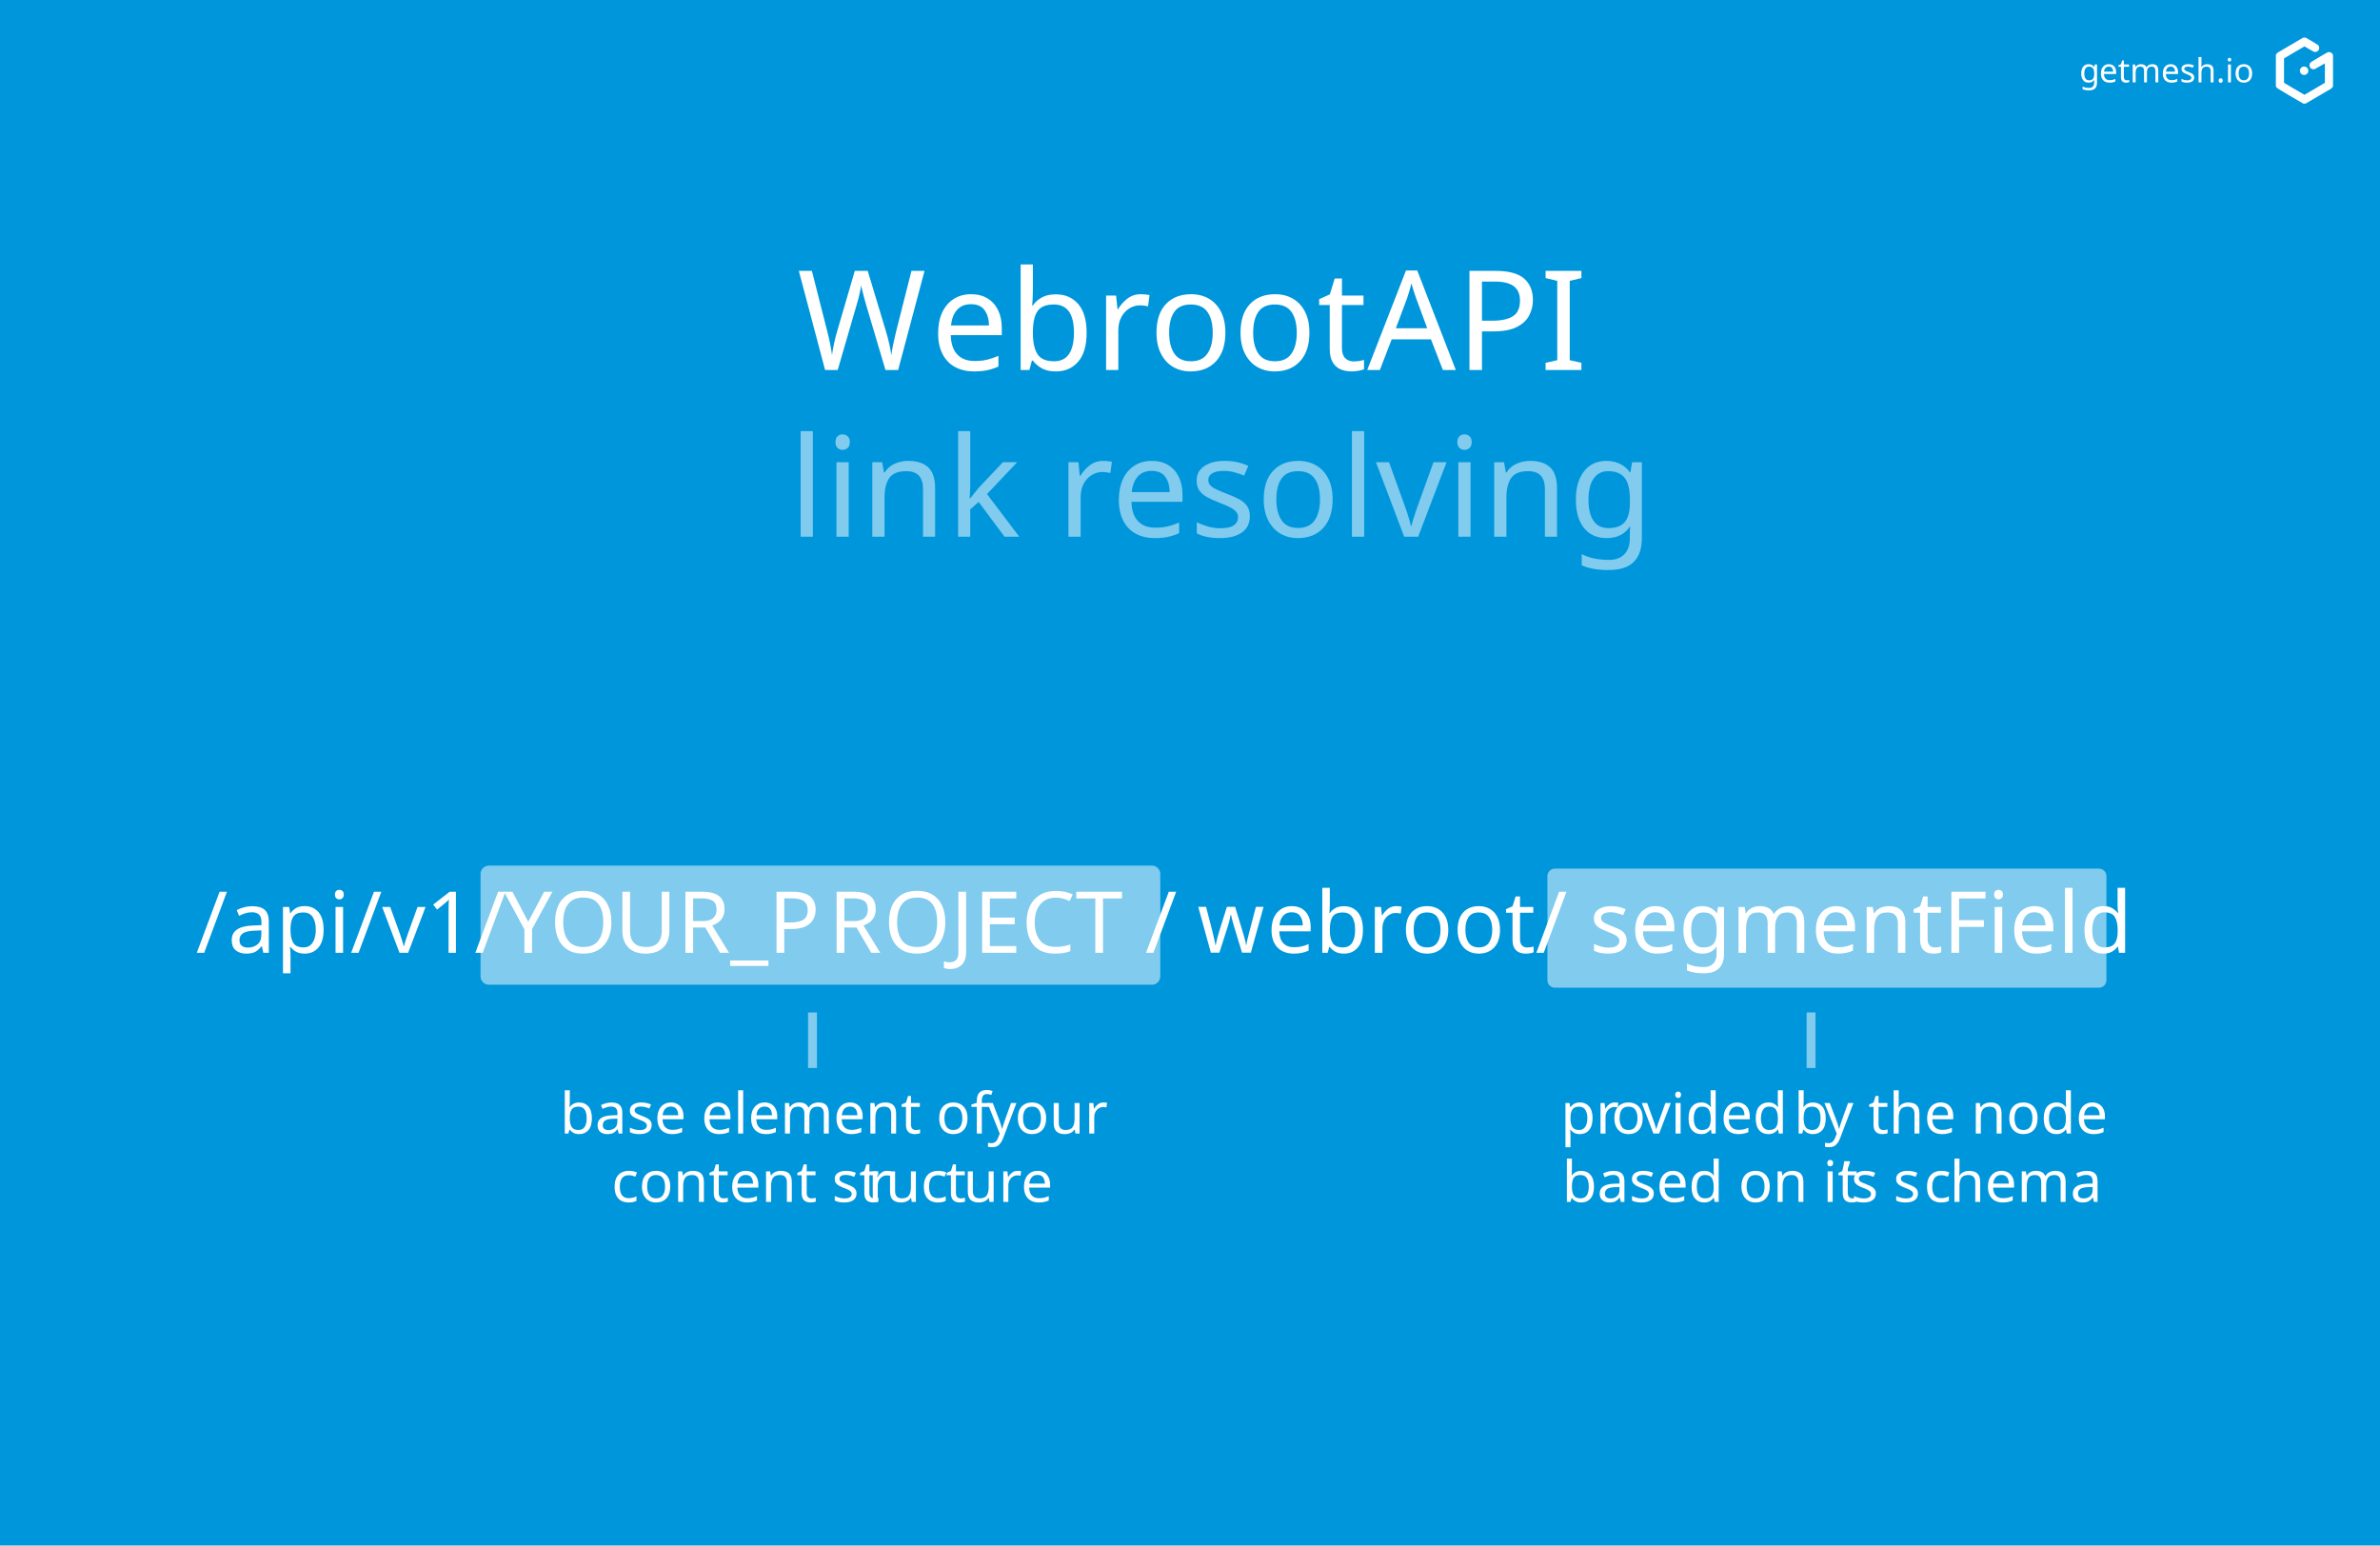
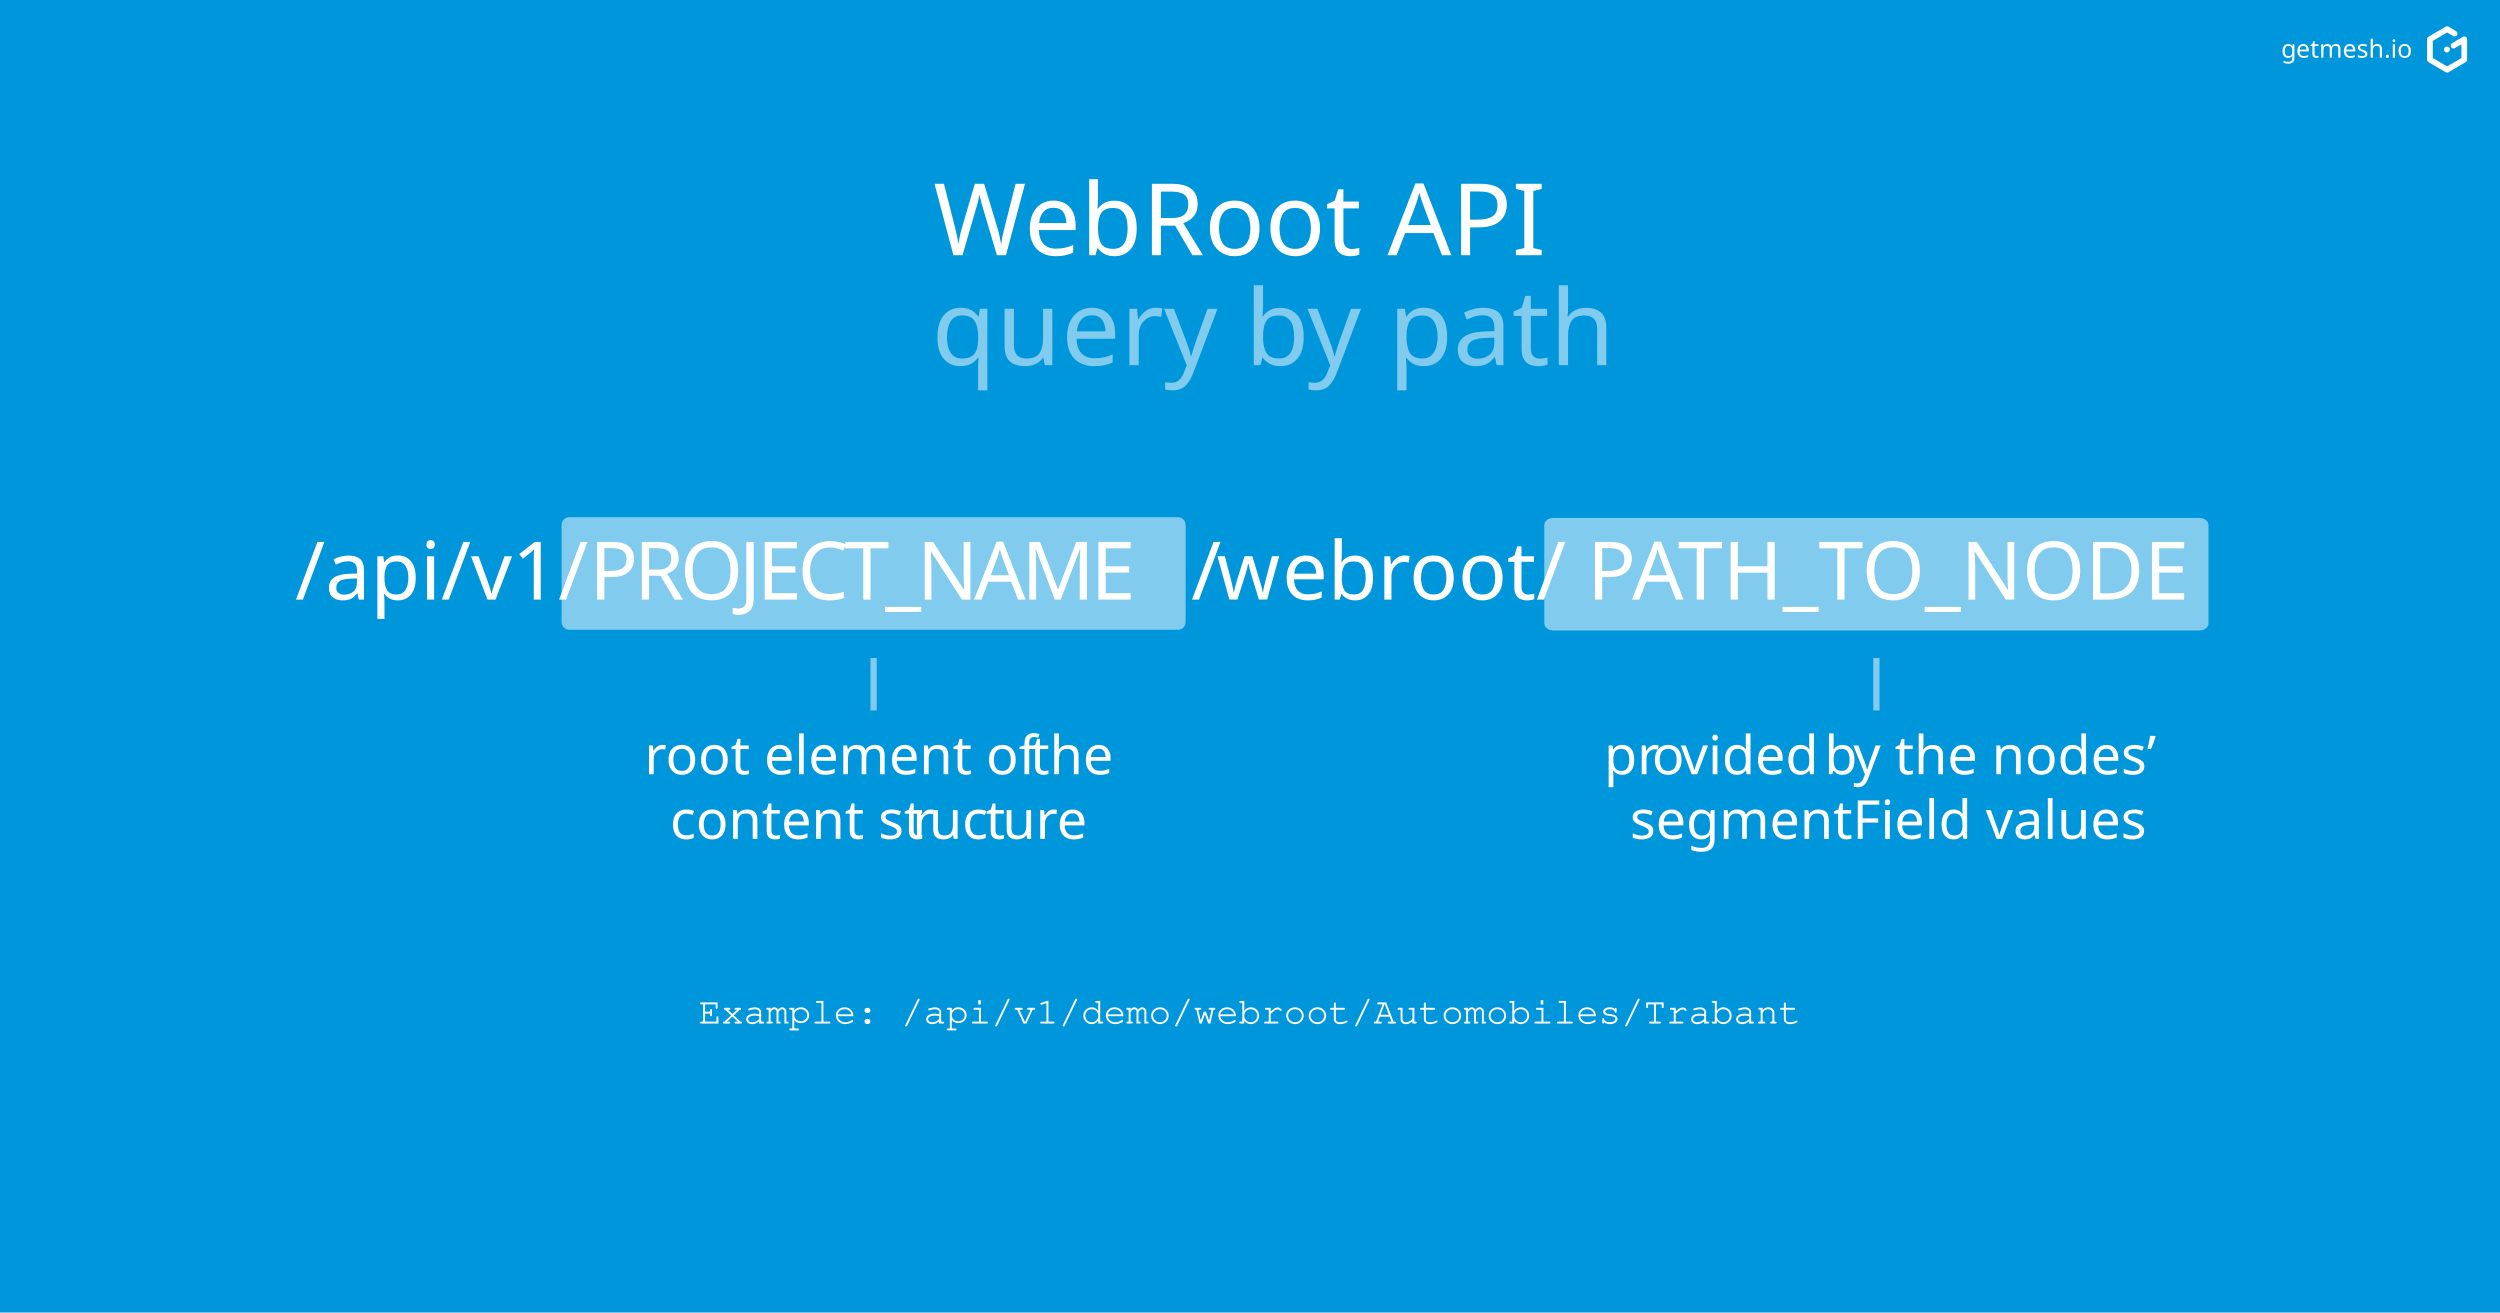
- <svg xmlns="http://www.w3.org/2000/svg" xmlns:xlink="http://www.w3.org/1999/xlink" version="1.1" id="Layer_1" x="0px" y="0px" width="800px" height="519.5px" viewBox="0 0 800 519.5" enable-background="new 0 0 800 519.5" xml:space="preserve">
+ <svg xmlns="http://www.w3.org/2000/svg" version="1.1" id="Layer_1" x="0px" y="0px" width="1200px" height="630px" viewBox="0 0 1200 630" enable-background="new 0 0 1200 630" xml:space="preserve">
+   <rect fill="#0096DC" width="1200" height="630" />
+   <text transform="matrix(1 0 0 1 1094.962 27.6802)">
+     <tspan x="0" y="0" fill="#FFFFFF" font-family="'UniversLTStd-Bold'" font-size="12">g</tspan>
+     <tspan x="7.104" y="0" fill="#FFFFFF" font-family="'UniversLTStd-Bold'" font-size="12">etmesh.io</tspan>
+   </text>
  <g>
-     <defs>
-       <rect id="SVGID_1_" width="800" height="519.5" />
-     </defs>
-     <clipPath id="SVGID_2_">
-       <use xlink:href="#SVGID_1_" overflow="visible" />
-     </clipPath>
-     <rect clip-path="url(#SVGID_2_)" fill="#0096DC" width="800" height="519.5" />
-     <g clip-path="url(#SVGID_2_)">
-       <text transform="matrix(1 0 0 1 267.9521 124.3818)">
-         <tspan x="0" y="0" fill="#FFFFFF" font-family="'UniversLTStd-Light'" font-size="46.691" letter-spacing="-1">W</tspan>
-         <tspan x="44.823" y="0" fill="#FFFFFF" font-family="'UniversLTStd-Light'" font-size="46.691">ebroot</tspan>
-         <tspan x="179.76" y="0" fill="#FFFFFF" font-family="'UniversLTStd-Light'" font-size="46.691" letter-spacing="-1"> </tspan>
-         <tspan x="191.619" y="0" fill="#FFFFFF" font-family="'UniversLTStd-Light'" font-size="46.691">API</tspan>
-       </text>
-       <text transform="matrix(1 0 0 1 265.1504 180.4111)" opacity="0.5" fill="#FFFFFF" font-family="'UniversLTStd-Light'" font-size="46.691">link resolving</text>
+     <path fill="#FFFFFF" d="M1174.287,12.637c-0.08,0.023-0.2,0.065-0.27,0.1c-0.092,0.05-7.745,4.553-8.396,4.942   c-0.165,0.1-0.415,0.377-0.523,0.581l-0.088,0.165l-0.012,5.238l-0.008,5.239l0.081,0.215c0.169,0.457,0.077,0.392,4.665,3.096   c2.3,1.358,4.266,2.507,4.364,2.55c0.25,0.115,0.759,0.115,1.009,0c0.131-0.058,7.207-4.215,8.48-4.977   c0.165-0.1,0.415-0.377,0.523-0.581l0.088-0.165l0.012-5.238c0.008-5.211,0.008-5.239-0.069-5.45c-0.234-0.627-0.988-1-1.635-0.812   c-0.158,0.047-1.068,0.558-2.941,1.662c-2.978,1.75-3.023,1.781-3.188,2.223c-0.108,0.288-0.108,0.708,0,1   c0.104,0.277,0.399,0.6,0.677,0.734c0.288,0.143,0.711,0.17,1.012,0.066c0.115-0.039,0.923-0.488,1.792-1.004   c0.873-0.512,1.592-0.931,1.607-0.931c0.012,0,0.02,1.473,0.016,3.273l-0.012,3.273l-3.415,2.015   c-1.877,1.108-3.431,2.016-3.45,2.016s-1.573-0.908-3.45-2.016l-3.415-2.015v-4.103v-4.104l3.415-2.015   c1.877-1.108,3.431-2.016,3.45-2.016s0.708,0.396,1.527,0.881c0.992,0.585,1.569,0.904,1.718,0.946   c0.623,0.181,1.305-0.135,1.604-0.742c0.077-0.154,0.093-0.242,0.093-0.566c0-0.338-0.012-0.411-0.1-0.6   c-0.059-0.123-0.17-0.284-0.254-0.369c-0.143-0.142-3.708-2.281-4.073-2.442C1174.922,12.621,1174.499,12.583,1174.287,12.637" />
+     <path fill="#FFFFFF" d="M1174.003,22.44c-0.854,0.315-1.192,1.35-0.696,2.127c0.308,0.488,0.958,0.738,1.53,0.592   c0.442-0.115,0.766-0.381,0.958-0.792c0.089-0.185,0.1-0.261,0.1-0.596c0-0.343-0.011-0.408-0.107-0.604   c-0.139-0.281-0.392-0.535-0.669-0.669C1174.826,22.353,1174.307,22.325,1174.003,22.44" />
+   </g>
+   <text transform="matrix(1 0 0 1 447.9854 122.4854)" fill="#FFFFFF" font-family="'UniversLTStd-Bold'" font-size="48">WebRoot API</text>
+   <rect x="27.355" y="-144.272" display="none" fill="#0096DC" width="1079.245" height="700.833" />
+   <g>
+     <path fill="#80CBEE" d="M565.448,248.266H273.22c-2.03,0-3.674,1.692-3.674,3.779v46.463c0,2.087,1.644,3.778,3.674,3.778h292.228   c2.027,0,3.672-1.691,3.672-3.778v-46.463C569.12,249.958,567.476,248.266,565.448,248.266" />
+     <path fill="#80CBEE" d="M1055.771,248.615H745.561c-2.381,0-4.311,1.533-4.311,3.425v47.167c0,1.895,1.93,3.429,4.311,3.429   h310.211c2.383,0,4.311-1.534,4.311-3.429V252.04C1060.082,250.148,1058.154,248.615,1055.771,248.615" />
+     <text transform="matrix(1 0 0 1 141.6733 287.7983)">
+       <tspan x="0" y="0" fill="#FFFFFF" font-family="'UniversLTStd-Light'" font-size="38.764">/api/v1/</tspan>
+       <tspan x="122.805" y="0" fill="#FFFFFF" font-family="'UniversLTStd-Light'" font-size="38.764" letter-spacing="-4">   </tspan>
+       <tspan x="141.179" y="0" fill="#FFFFFF" font-family="'UniversLTStd-Light'" font-size="38.764" letter-spacing="-2">PROJECT_NAME</tspan>
+       <tspan x="409.968" y="0" fill="#FFFFFF" font-family="'UniversLTStd-Light'" font-size="38.764">  /</tspan>
+       <tspan x="442.297" y="0" fill="#FFFFFF" font-family="'UniversLTStd-Light'" font-size="38.764">w</tspan>
+       <tspan x="473.812" y="0" fill="#FFFFFF" font-family="'UniversLTStd-Light'" font-size="38.764">ebroot/ PATH_TO_NODE</tspan>
+     </text>
+     <text transform="matrix(1 0 0 1 769.9492 371.6572)">
+       <tspan x="0" y="0" fill="#FFFFFF" font-family="'UniversLTStd-Light'" font-size="25.834">pr</tspan>
+       <tspan x="22.966" y="0" fill="#FFFFFF" font-family="'UniversLTStd-Light'" font-size="25.834">o</tspan>
+       <tspan x="36.812" y="0" fill="#FFFFFF" font-family="'UniversLTStd-Light'" font-size="25.834">vided </tspan>
+       <tspan x="105.737" y="0" fill="#FFFFFF" font-family="'UniversLTStd-Light'" font-size="25.834">b</tspan>
+       <tspan x="119.609" y="0" fill="#FFFFFF" font-family="'UniversLTStd-Light'" font-size="25.834">y the nodes’</tspan>
+       <tspan x="12.439" y="31.001" fill="#FFFFFF" font-family="'UniversLTStd-Light'" font-size="25.834">segmentField values</tspan>
+     </text>
+     <g opacity="0.5">
+       <line fill="none" stroke="#FFFFFF" stroke-width="3" stroke-miterlimit="10" x1="900.666" y1="341.024" x2="900.666" y2="315.842" />
    </g>
-     <g clip-path="url(#SVGID_2_)">
-       <defs>
-         <rect id="SVGID_3_" width="800" height="519.5" />
-       </defs>
-       <clipPath id="SVGID_4_">
-         <use xlink:href="#SVGID_3_" overflow="visible" />
-       </clipPath>
-       <path clip-path="url(#SVGID_4_)" fill="#FFFFFF" d="M774.287,12.637c-0.08,0.023-0.2,0.065-0.27,0.1    c-0.092,0.05-7.745,4.553-8.396,4.942c-0.165,0.1-0.415,0.377-0.523,0.581l-0.088,0.165l-0.012,5.238l-0.008,5.239l0.081,0.215    c0.169,0.457,0.077,0.392,4.665,3.096c2.3,1.358,4.266,2.507,4.364,2.55c0.25,0.115,0.759,0.115,1.009,0    c0.131-0.058,7.207-4.215,8.48-4.977c0.165-0.1,0.415-0.377,0.523-0.581l0.088-0.165l0.012-5.238    c0.008-5.211,0.008-5.239-0.069-5.45c-0.234-0.627-0.988-1-1.635-0.812c-0.158,0.047-1.068,0.558-2.941,1.662    c-2.978,1.75-3.023,1.781-3.188,2.223c-0.108,0.288-0.108,0.708,0,1c0.104,0.277,0.399,0.6,0.677,0.734    c0.288,0.143,0.711,0.17,1.012,0.066c0.115-0.039,0.923-0.488,1.792-1.004c0.873-0.512,1.592-0.931,1.607-0.931    c0.012,0,0.02,1.473,0.016,3.273l-0.012,3.273l-3.415,2.015c-1.877,1.108-3.431,2.016-3.45,2.016s-1.573-0.908-3.45-2.016    l-3.415-2.015v-4.103v-4.104l3.415-2.015c1.877-1.108,3.431-2.016,3.45-2.016s0.708,0.396,1.527,0.881    c0.992,0.585,1.569,0.904,1.718,0.946c0.623,0.181,1.305-0.135,1.604-0.742c0.077-0.154,0.093-0.242,0.093-0.566    c0-0.338-0.012-0.411-0.1-0.6c-0.059-0.123-0.17-0.284-0.254-0.369c-0.143-0.142-3.708-2.281-4.073-2.442    C774.922,12.621,774.499,12.583,774.287,12.637" />
-       <path clip-path="url(#SVGID_4_)" fill="#FFFFFF" d="M774.003,22.44c-0.854,0.315-1.192,1.35-0.696,2.127    c0.308,0.488,0.958,0.738,1.53,0.592c0.442-0.115,0.766-0.381,0.958-0.792c0.089-0.185,0.1-0.261,0.1-0.596    c0-0.343-0.011-0.408-0.107-0.604c-0.139-0.281-0.392-0.535-0.669-0.669C774.826,22.353,774.307,22.325,774.003,22.44" />
-     </g>
-     <g clip-path="url(#SVGID_2_)">
-       <text transform="matrix(1 0 0 1 698.9619 27.6802)">
-         <tspan x="0" y="0" fill="#FFFFFF" font-family="'UniversLTStd-Bold'" font-size="11.184">g</tspan>
-         <tspan x="6.621" y="0" fill="#FFFFFF" font-family="'UniversLTStd-Bold'" font-size="11.184">etmesh.io</tspan>
-       </text>
-     </g>
-     <g clip-path="url(#SVGID_2_)">
-       <defs>
-         <rect id="SVGID_5_" width="800" height="519.5" />
-       </defs>
-       <clipPath id="SVGID_6_">
-         <use xlink:href="#SVGID_5_" overflow="visible" />
-       </clipPath>
-       <path clip-path="url(#SVGID_6_)" fill="#80CBEE" d="M387.213,290.972H164.33c-1.548,0-2.802,1.254-2.802,2.801v34.441    c0,1.547,1.254,2.802,2.802,2.802h222.883c1.547,0,2.801-1.255,2.801-2.802v-34.441    C390.014,292.226,388.76,290.972,387.213,290.972" />
-       <path clip-path="url(#SVGID_6_)" fill="#80CBEE" d="M705.503,291.972H522.674c-1.402,0-2.54,1.137-2.54,2.54v34.963    c0,1.403,1.138,2.541,2.54,2.541h182.829c1.403,0,2.541-1.138,2.541-2.541v-34.963    C708.044,293.108,706.906,291.972,705.503,291.972" />
-     </g>
-     <g clip-path="url(#SVGID_2_)">
-       <text transform="matrix(1 0 0 1 65.8706 320.2754)">
-         <tspan x="0" y="0" fill="#FFFFFF" font-family="'UniversLTStd-Light'" font-size="28.734">/api/v1/ </tspan>
-         <tspan x="99.018" y="0" fill="#FFFFFF" font-family="'UniversLTStd-Light'" font-size="28.734" letter-spacing="-3"> </tspan>
-         <tspan x="103.558" y="0" fill="#FFFFFF" font-family="'UniversLTStd-Light'" font-size="28.734" letter-spacing="-2">Y</tspan>
-         <tspan x="118.96" y="0" fill="#FFFFFF" font-family="'UniversLTStd-Light'" font-size="28.734">O</tspan>
-         <tspan x="140.74" y="0" fill="#FFFFFF" font-family="'UniversLTStd-Light'" font-size="28.734">UR_P</tspan>
-         <tspan x="212.576" y="0" fill="#FFFFFF" font-family="'UniversLTStd-Light'" font-size="28.734">R</tspan>
-         <tspan x="231.195" y="0" fill="#FFFFFF" font-family="'UniversLTStd-Light'" font-size="28.734">OJECT /</tspan>
-         <tspan x="336.592" y="0" fill="#FFFFFF" font-family="'UniversLTStd-Light'" font-size="28.734">w</tspan>
-         <tspan x="359.954" y="0" fill="#FFFFFF" font-family="'UniversLTStd-Light'" font-size="28.734">ebroot/ segmentField</tspan>
-       </text>
-     </g>
-     <g clip-path="url(#SVGID_2_)">
-       <text transform="matrix(1 0 0 1 524.582 381.0391)">
-         <tspan x="0" y="0" fill="#FFFFFF" font-family="'UniversLTStd-Light'" font-size="19.149">pr</tspan>
-         <tspan x="17.023" y="0" fill="#FFFFFF" font-family="'UniversLTStd-Light'" font-size="19.149">o</tspan>
-         <tspan x="27.288" y="0" fill="#FFFFFF" font-family="'UniversLTStd-Light'" font-size="19.149">vided </tspan>
-         <tspan x="78.378" y="0" fill="#FFFFFF" font-family="'UniversLTStd-Light'" font-size="19.149">b</tspan>
-         <tspan x="88.662" y="0" fill="#FFFFFF" font-family="'UniversLTStd-Light'" font-size="19.149">y the node</tspan>
-       </text>
-     </g>
-     <g clip-path="url(#SVGID_2_)">
-       <text transform="matrix(1 0 0 1 525.0605 404.0186)">
-         <tspan x="0" y="0" fill="#FFFFFF" font-family="'UniversLTStd-Light'" font-size="19.149">based on it</tspan>
-         <tspan x="93.66" y="0" fill="#FFFFFF" font-family="'UniversLTStd-Light'" font-size="19.149" letter-spacing="-1">’</tspan>
-         <tspan x="97.164" y="0" fill="#FFFFFF" font-family="'UniversLTStd-Light'" font-size="19.149">s s</tspan>
-         <tspan x="121.637" y="0" fill="#FFFFFF" font-family="'UniversLTStd-Light'" font-size="19.149">c</tspan>
-         <tspan x="130.273" y="0" fill="#FFFFFF" font-family="'UniversLTStd-Light'" font-size="19.149">hema</tspan>
-       </text>
-     </g>
-     <g clip-path="url(#SVGID_2_)">
-       <defs>
-         <rect id="SVGID_7_" width="800" height="519.5" />
-       </defs>
-       <clipPath id="SVGID_8_">
-         <use xlink:href="#SVGID_7_" overflow="visible" />
-       </clipPath>
-       <g opacity="0.5" clip-path="url(#SVGID_8_)">
-         <g>
-           <defs>
-             <rect id="SVGID_9_" x="607.265" y="340.322" width="3" height="18.667" />
-           </defs>
-           <clipPath id="SVGID_10_">
-             <use xlink:href="#SVGID_9_" overflow="visible" />
-           </clipPath>
-           <line clip-path="url(#SVGID_10_)" fill="none" stroke="#FFFFFF" stroke-width="3" stroke-miterlimit="10" x1="608.765" y1="358.988" x2="608.765" y2="340.322" />
-         </g>
-       </g>
-     </g>
-     <g clip-path="url(#SVGID_2_)">
-       <text transform="matrix(1 0 0 1 188.2163 381.0391)">
-         <tspan x="0" y="0" fill="#FFFFFF" font-family="'UniversLTStd-Light'" font-size="19.149">base element of </tspan>
-         <tspan x="143.678" y="0" fill="#FFFFFF" font-family="'UniversLTStd-Light'" font-size="19.149">y</tspan>
-         <tspan x="152.87" y="0" fill="#FFFFFF" font-family="'UniversLTStd-Light'" font-size="19.149">our</tspan>
-       </text>
-     </g>
-     <g clip-path="url(#SVGID_2_)">
-       <text transform="matrix(1 0 0 1 205.5464 404.0186)">
-         <tspan x="0" y="0" fill="#FFFFFF" font-family="'UniversLTStd-Light'" font-size="19.149">content st</tspan>
-         <tspan x="86.191" y="0" fill="#FFFFFF" font-family="'UniversLTStd-Light'" font-size="19.149">r</tspan>
-         <tspan x="92.108" y="0" fill="#FFFFFF" font-family="'UniversLTStd-Light'" font-size="19.149">uc</tspan>
-         <tspan x="112.33" y="0" fill="#FFFFFF" font-family="'UniversLTStd-Light'" font-size="19.149">t</tspan>
-         <tspan x="118.248" y="0" fill="#FFFFFF" font-family="'UniversLTStd-Light'" font-size="19.149">ure</tspan>
-       </text>
-     </g>
-     <g clip-path="url(#SVGID_2_)">
-       <defs>
-         <rect id="SVGID_11_" width="800" height="519.5" />
-       </defs>
-       <clipPath id="SVGID_12_">
-         <use xlink:href="#SVGID_11_" overflow="visible" />
-       </clipPath>
-       <g opacity="0.5" clip-path="url(#SVGID_12_)">
-         <g>
-           <defs>
-             <rect id="SVGID_13_" x="271.609" y="340.322" width="3" height="18.667" />
-           </defs>
-           <clipPath id="SVGID_14_">
-             <use xlink:href="#SVGID_13_" overflow="visible" />
-           </clipPath>
-           <line clip-path="url(#SVGID_14_)" fill="none" stroke="#FFFFFF" stroke-width="3" stroke-miterlimit="10" x1="273.109" y1="358.988" x2="273.109" y2="340.322" />
-         </g>
-       </g>
+     <text transform="matrix(1 0 0 1 309.3101 371.6572)">
+       <tspan x="0" y="0" fill="#FFFFFF" font-family="'UniversLTStd-Light'" font-size="25.834">root element of </tspan>
+       <tspan x="185.201" y="0" fill="#FFFFFF" font-family="'UniversLTStd-Light'" font-size="25.834">the</tspan>
+       <tspan x="12.323" y="31.001" fill="#FFFFFF" font-family="'UniversLTStd-Light'" font-size="25.834">content st</tspan>
+       <tspan x="128.6" y="31.001" fill="#FFFFFF" font-family="'UniversLTStd-Light'" font-size="25.834">r</tspan>
+       <tspan x="136.583" y="31.001" fill="#FFFFFF" font-family="'UniversLTStd-Light'" font-size="25.834">uc</tspan>
+       <tspan x="163.863" y="31.001" fill="#FFFFFF" font-family="'UniversLTStd-Light'" font-size="25.834">t</tspan>
+       <tspan x="171.845" y="31.001" fill="#FFFFFF" font-family="'UniversLTStd-Light'" font-size="25.834">ure</tspan>
+     </text>
+     <g opacity="0.5">
+       <line fill="none" stroke="#FFFFFF" stroke-width="3" stroke-miterlimit="10" x1="419.333" y1="341.024" x2="419.333" y2="315.842" />
    </g>
  </g>
+   <text transform="matrix(1 0 0 1 447.1909 175.2583)" opacity="0.5" fill="#FFFFFF" font-family="'UniversLTStd-Light'" font-size="50.449">query by path</text>
+   <text transform="matrix(1 0 0 1 335.3569 491.2988)" fill="#FFFFFF" font-family="'Courier'" font-size="18">Example: /api/v1/demo/webroot/Automobiles/Trabant</text>
</svg>
